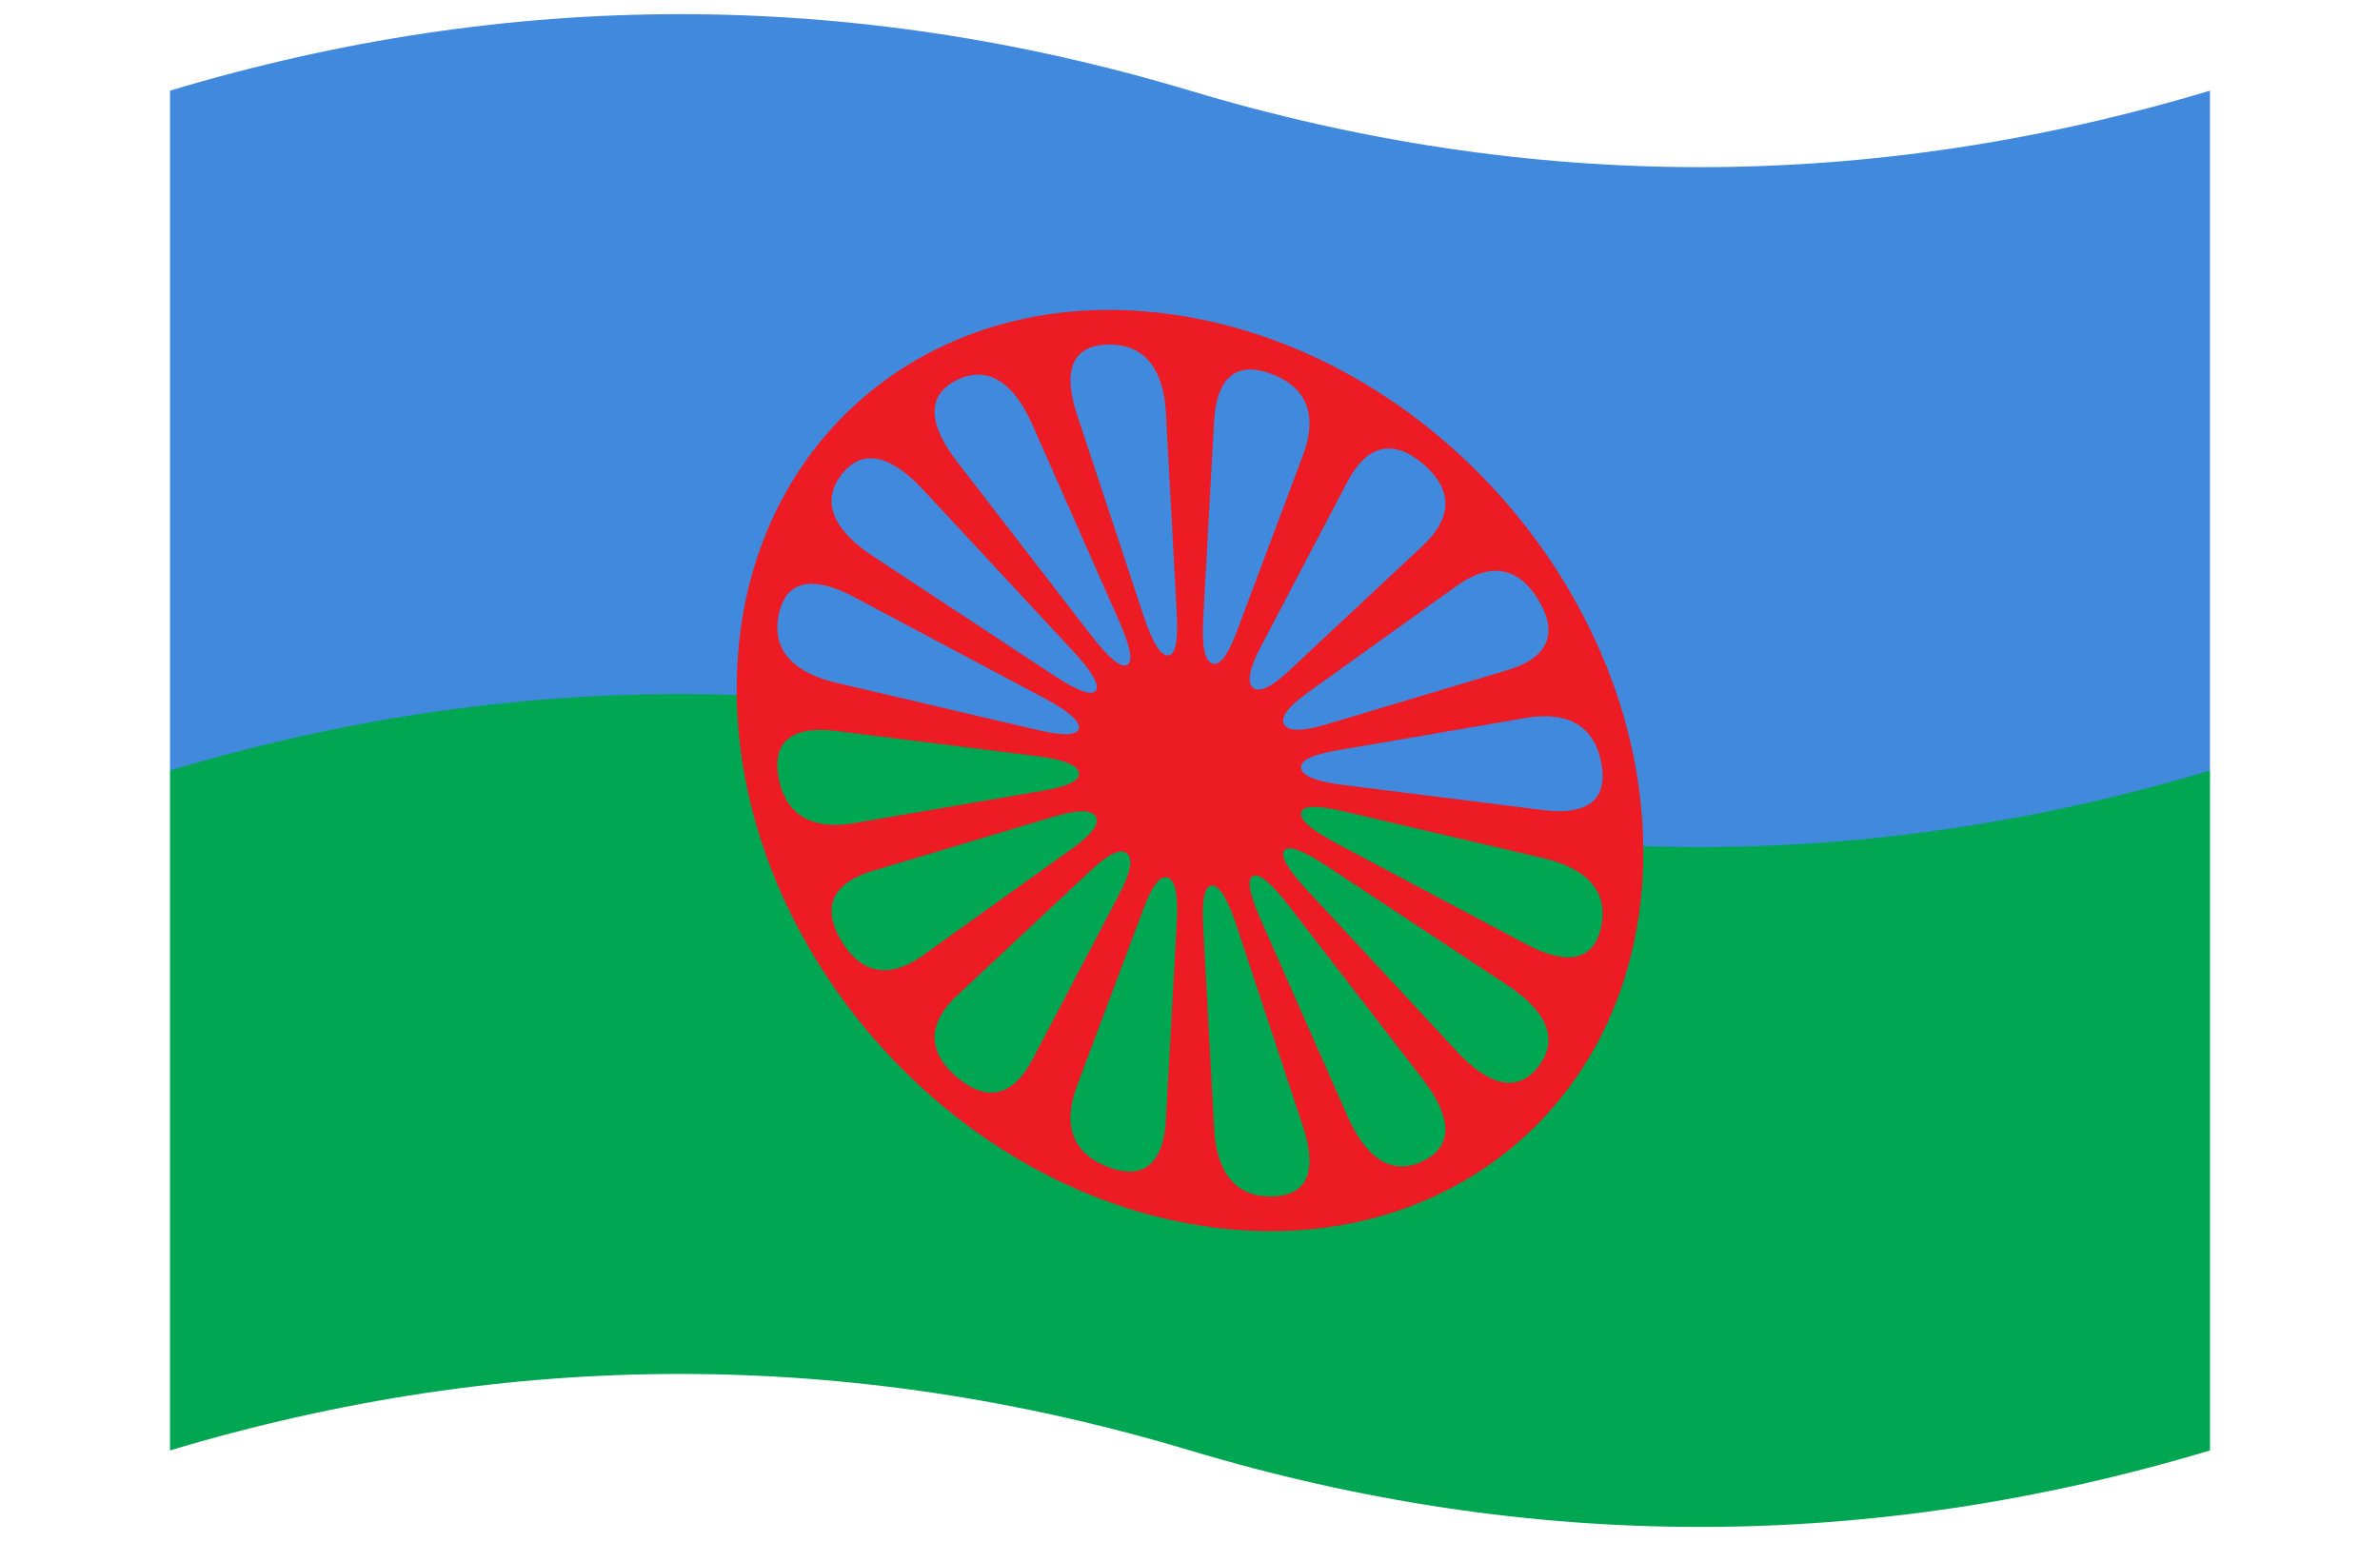
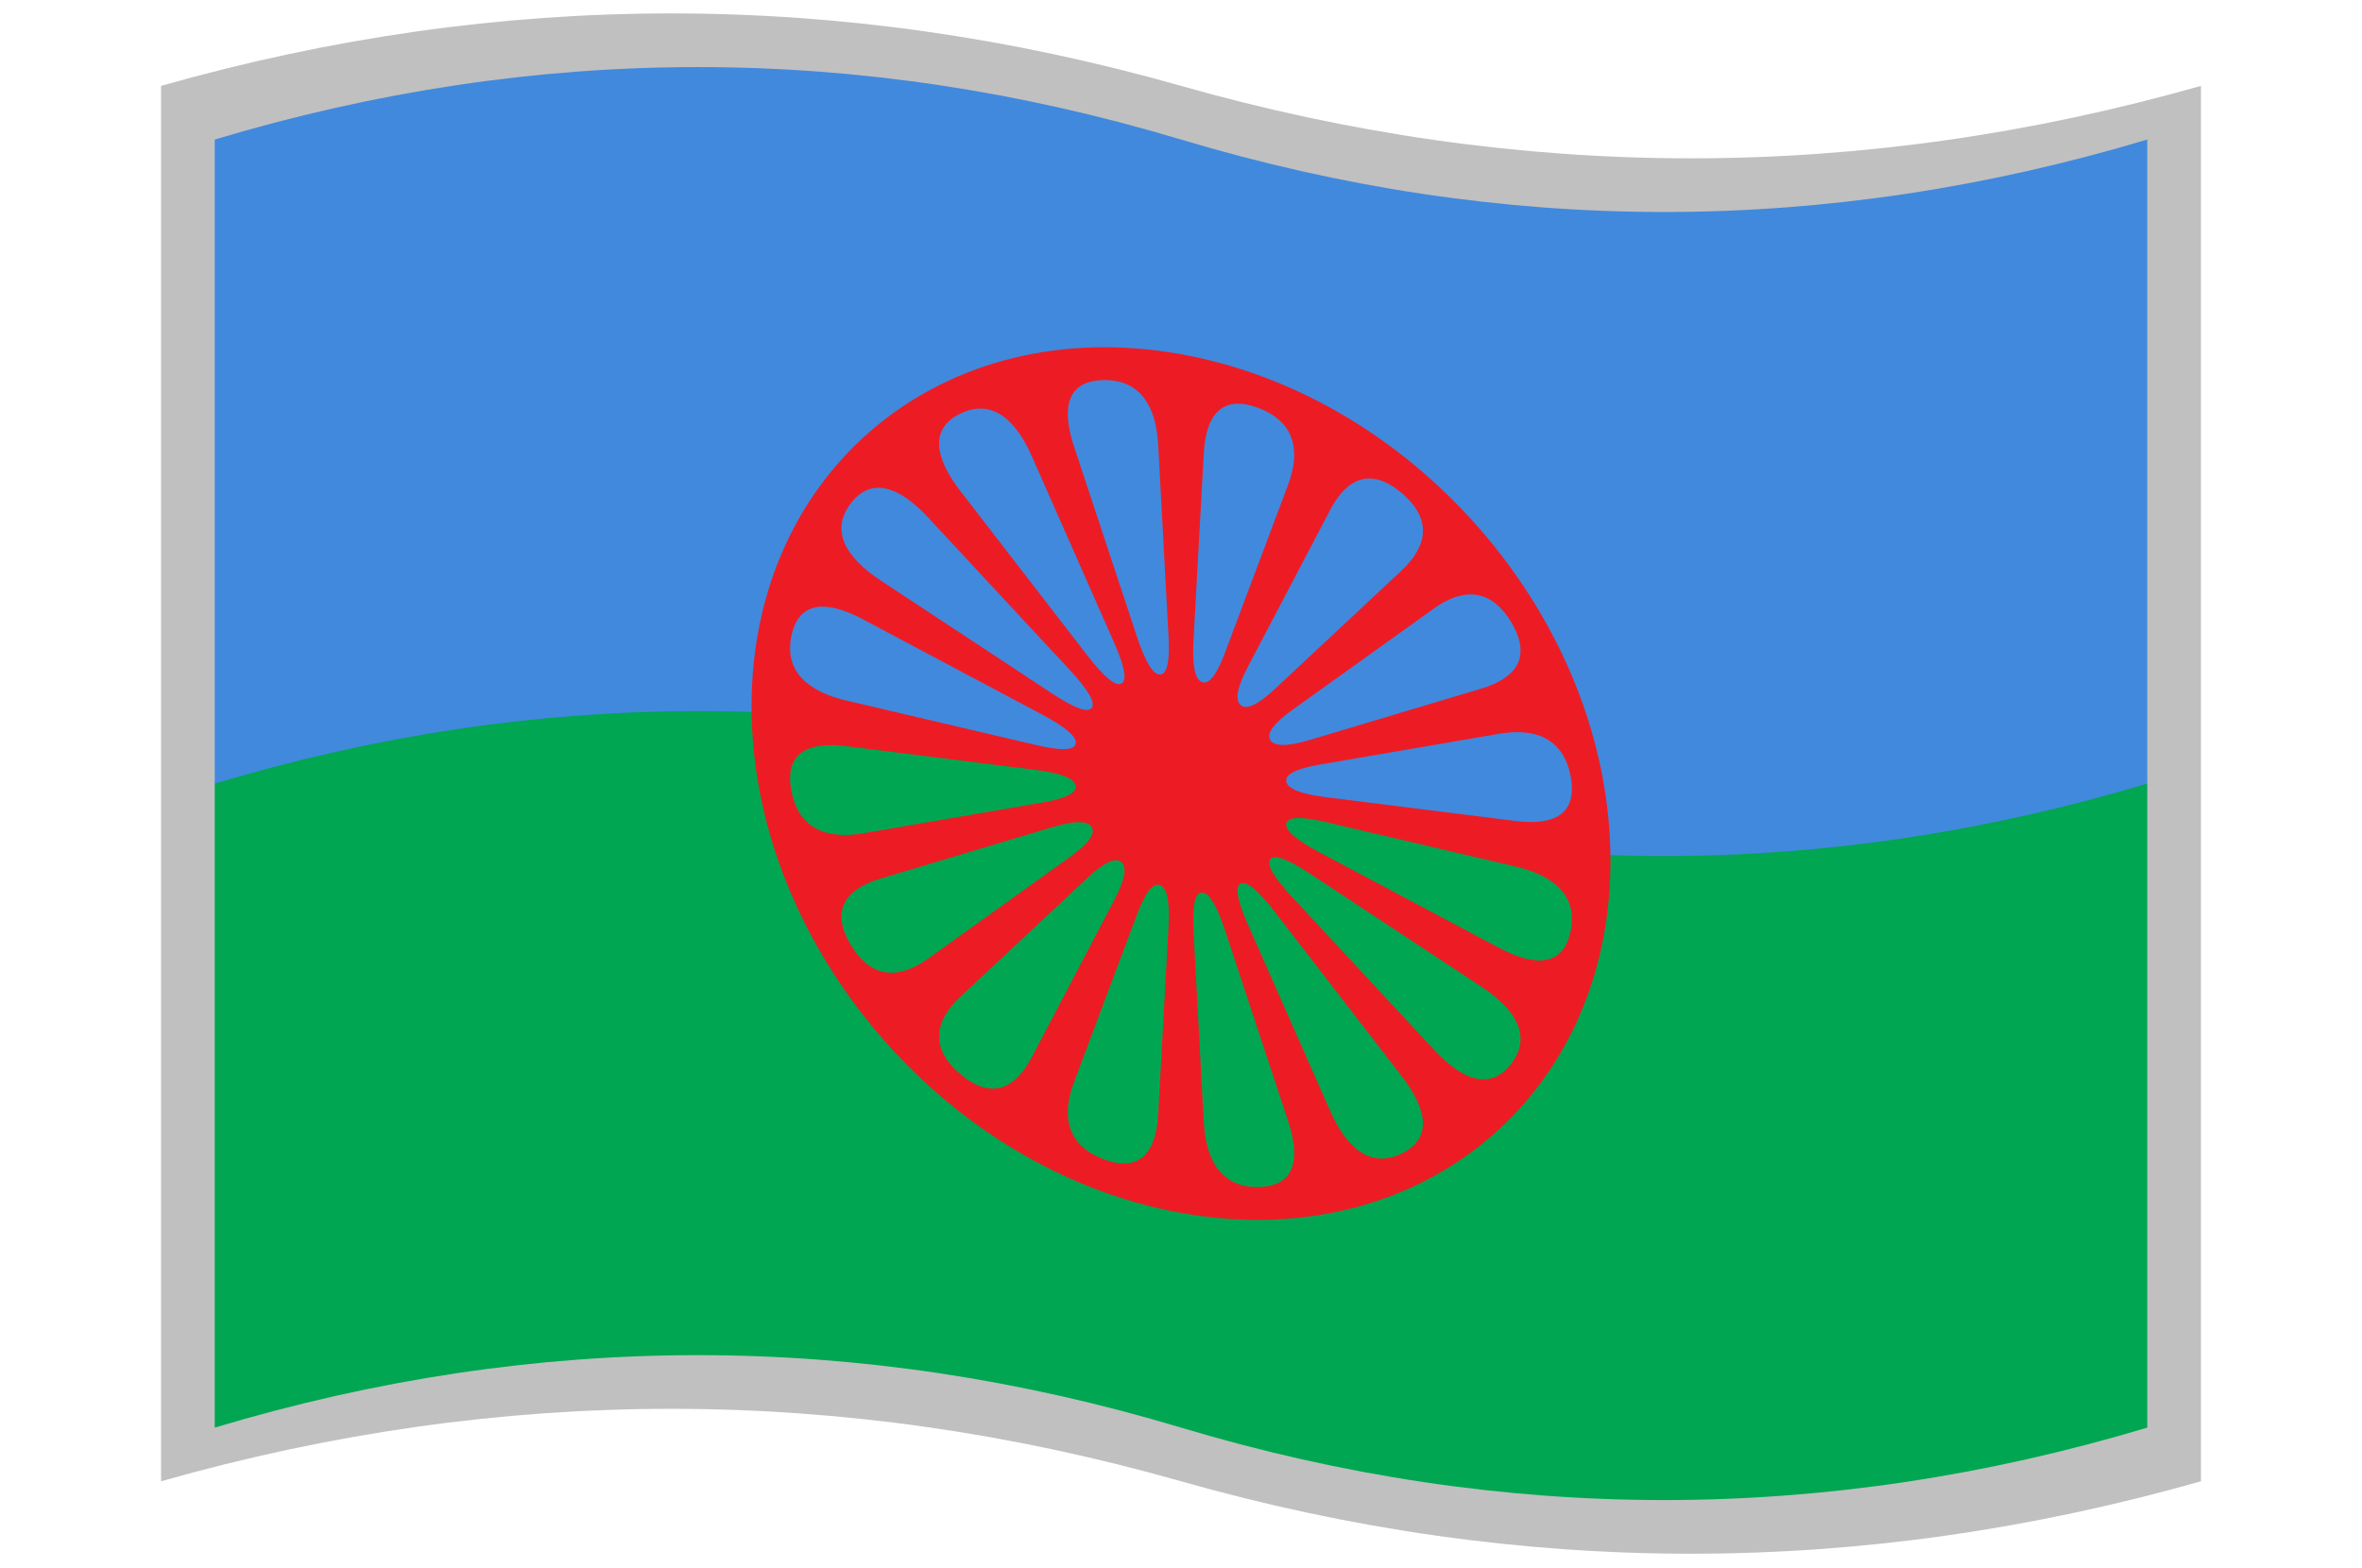
- <svg xmlns="http://www.w3.org/2000/svg" version="1.1" viewBox="0 0 420 272">
+ <svg xmlns="http://www.w3.org/2000/svg" version="1.1" viewBox="-10 -10 440 292">
+   <path fill="#c0c0c0" d="M20 6q95 -27 190 0t190 0v260q-95 27 -190 0t-190 0z" />
  <path fill="#4189dd" d="M30  16q90 -27 180 0t180 0v120l-90 50h-180l-90 -50z" />
  <path fill="#00a651" d="M30 136q90 -27 180 0t180 0v120q-90 27 -180 0t-180 0z" />
  <g transform="translate(210 136) matrix(1 0.18 0 1 0 0)">
    <circle fill="#ed1c24" r="80" />
    <path transform="rotate(11.25)" fill="#00a651" d="M27 -3q-7 1 -7 3t7 3l35 5c7 1 12 -1 12 -8s-5 -9 -12 -8z" />
    <path transform="rotate( 33.75)" fill="#00a651" d="M27 -3q-7 1 -7 3t7 3l35 5c7 1 12 -1 12 -8s-5 -9 -12 -8z" />
    <path transform="rotate( 56.25)" fill="#00a651" d="M27 -3q-7 1 -7 3t7 3l35 5c7 1 12 -1 12 -8s-5 -9 -12 -8z" />
    <path transform="rotate( 78.75)" fill="#00a651" d="M27 -3q-7 1 -7 3t7 3l35 5c7 1 12 -1 12 -8s-5 -9 -12 -8z" />
    <path transform="rotate(101.25)" fill="#00a651" d="M27 -3q-7 1 -7 3t7 3l35 5c7 1 12 -1 12 -8s-5 -9 -12 -8z" />
    <path transform="rotate(123.75)" fill="#00a651" d="M27 -3q-7 1 -7 3t7 3l35 5c7 1 12 -1 12 -8s-5 -9 -12 -8z" />
    <path transform="rotate(146.25)" fill="#00a651" d="M27 -3q-7 1 -7 3t7 3l35 5c7 1 12 -1 12 -8s-5 -9 -12 -8z" />
    <path transform="rotate(168.75)" fill="#00a651" d="M27 -3q-7 1 -7 3t7 3l35 5c7 1 12 -1 12 -8s-5 -9 -12 -8z" />
    <path transform="rotate(191.25)" fill="#4189dd" d="M27 -3q-7 1 -7 3t7 3l35 5c7 1 12 -1 12 -8s-5 -9 -12 -8z" />
    <path transform="rotate(213.75)" fill="#4189dd" d="M27 -3q-7 1 -7 3t7 3l35 5c7 1 12 -1 12 -8s-5 -9 -12 -8z" />
    <path transform="rotate(236.25)" fill="#4189dd" d="M27 -3q-7 1 -7 3t7 3l35 5c7 1 12 -1 12 -8s-5 -9 -12 -8z" />
    <path transform="rotate(258.75)" fill="#4189dd" d="M27 -3q-7 1 -7 3t7 3l35 5c7 1 12 -1 12 -8s-5 -9 -12 -8z" />
    <path transform="rotate(281.25)" fill="#4189dd" d="M27 -3q-7 1 -7 3t7 3l35 5c7 1 12 -1 12 -8s-5 -9 -12 -8z" />
    <path transform="rotate(303.75)" fill="#4189dd" d="M27 -3q-7 1 -7 3t7 3l35 5c7 1 12 -1 12 -8s-5 -9 -12 -8z" />
    <path transform="rotate(326.25)" fill="#4189dd" d="M27 -3q-7 1 -7 3t7 3l35 5c7 1 12 -1 12 -8s-5 -9 -12 -8z" />
    <path transform="rotate(348.75)" fill="#4189dd" d="M27 -3q-7 1 -7 3t7 3l35 5c7 1 12 -1 12 -8s-5 -9 -12 -8z" />
  </g>
</svg>
